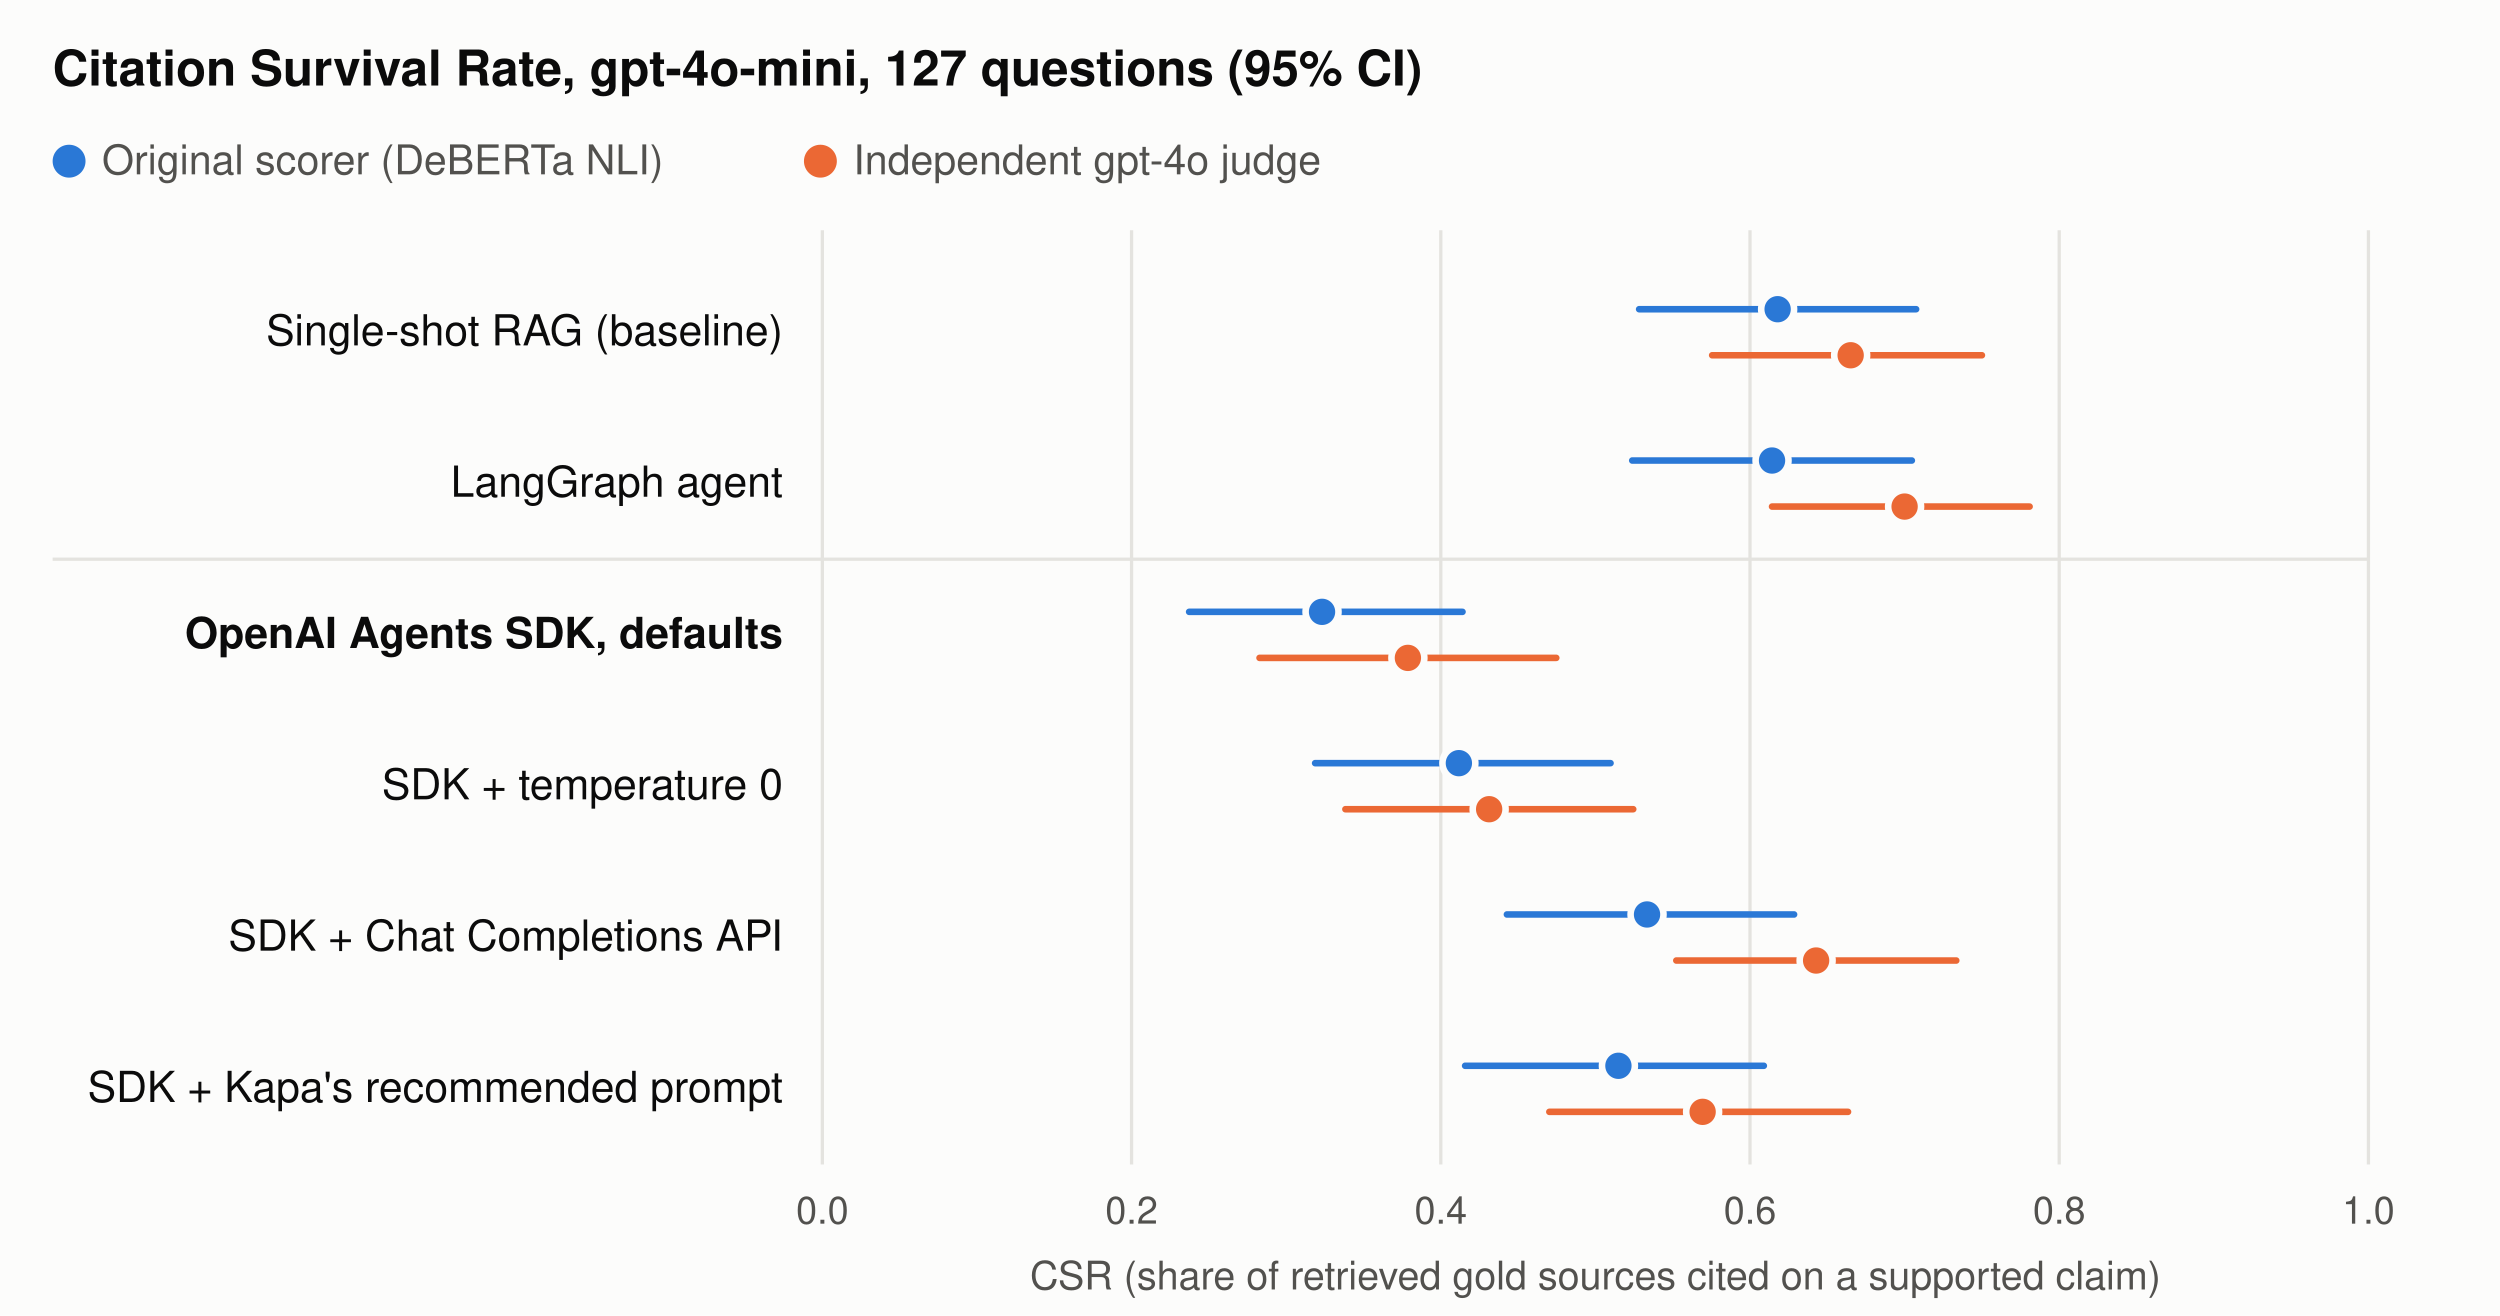
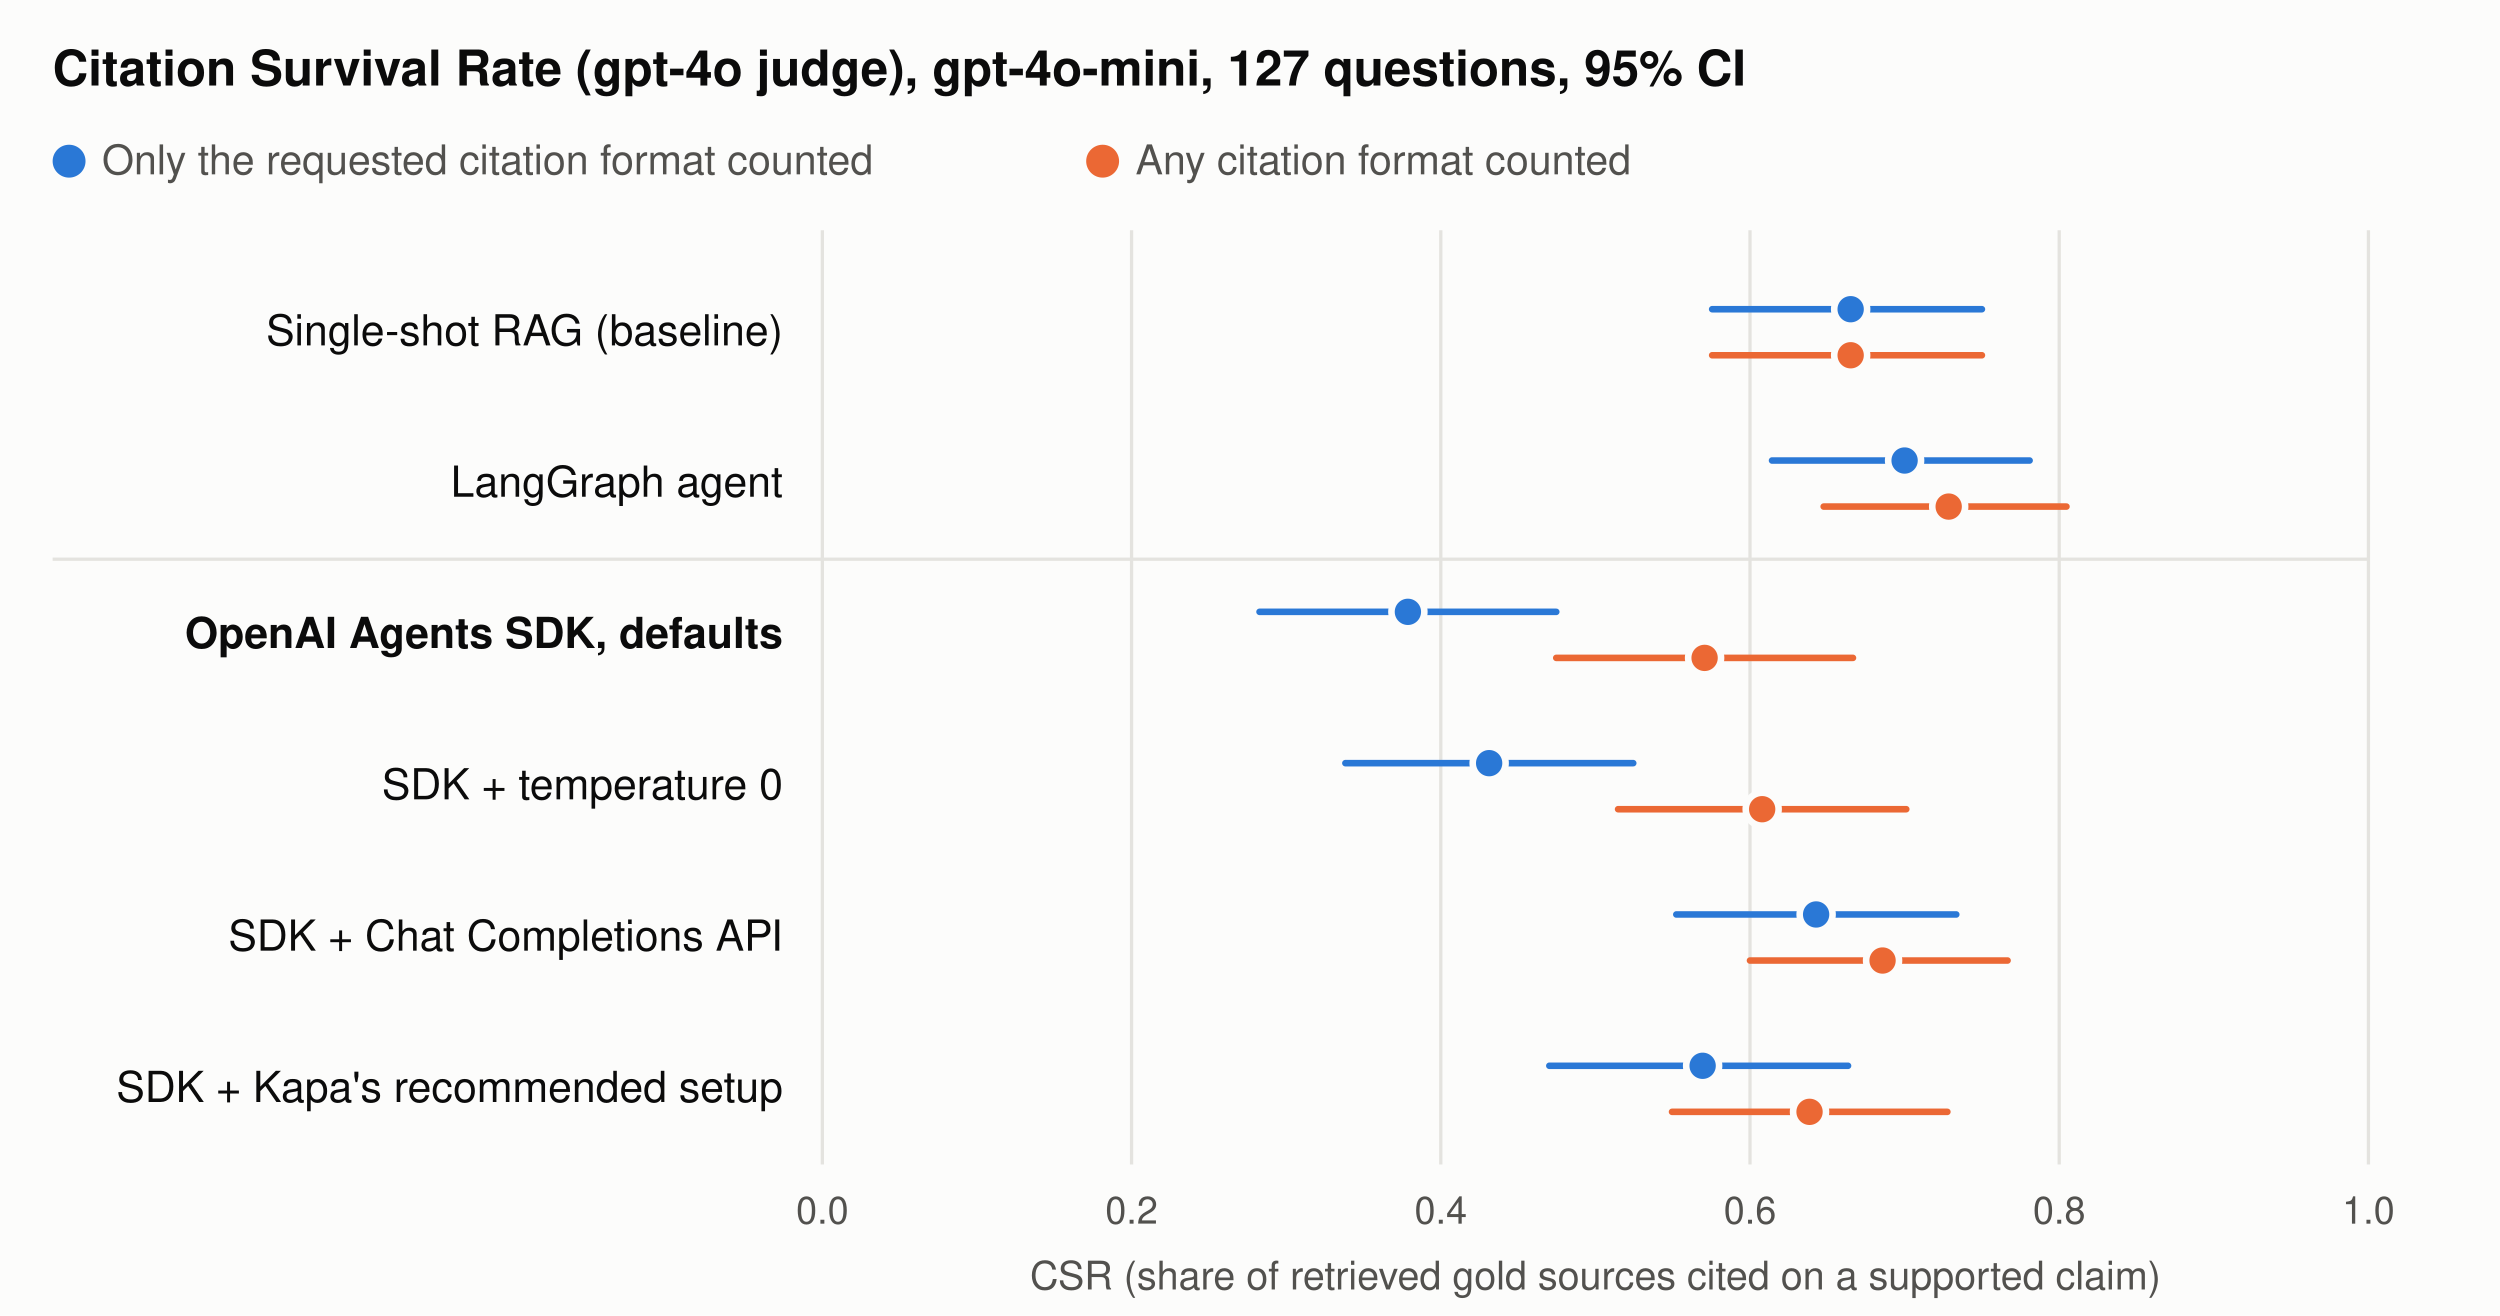
- <svg xmlns="http://www.w3.org/2000/svg" viewBox="0 0 760 400" width="760" height="400" font-family="-apple-system, Segoe UI, Helvetica, Arial, sans-serif" role="img" aria-label="CSR by setup with 95% confidence intervals, under two scorers">
+ <svg xmlns="http://www.w3.org/2000/svg" viewBox="0 0 760 400" width="760" height="400" font-family="-apple-system, Segoe UI, Helvetica, Arial, sans-serif" role="img" aria-label="CSR by setup with 95% confidence intervals, counting the requested citation format only versus any format">
  <rect width="760" height="400" fill="#fcfcfb" />
-   <text x="16" y="26" font-size="15" font-weight="600" fill="#0b0b0b">Citation Survival Rate, gpt-4o-mini, 127 questions (95% CI)</text>
+   <text x="16" y="26" font-size="15" font-weight="600" fill="#0b0b0b">Citation Survival Rate (gpt-4o judge), gpt-4o-mini, 127 questions, 95% CI</text>
  <circle cx="21" cy="49" r="5" fill="#2a78d6" />
-   <text x="31" y="53" font-size="12.5" fill="#52514e">Original scorer (DeBERTa NLI)</text>
-   <circle cx="249.4" cy="49" r="5" fill="#eb6834" />
-   <text x="259.4" y="53" font-size="12.5" fill="#52514e">Independent gpt-4o judge</text>
+   <text x="31" y="53" font-size="12.5" fill="#52514e">Only the requested citation format counted</text>
+   <circle cx="335.2" cy="49" r="5" fill="#eb6834" />
+   <text x="345.2" y="53" font-size="12.5" fill="#52514e">Any citation format counted</text>
  <line x1="250.0" y1="70" x2="250.0" y2="354" stroke="#e4e3df" stroke-width="1" />
  <text x="250.0" y="372" font-size="11.5" fill="#52514e" text-anchor="middle">0.0</text>
  <line x1="344.0" y1="70" x2="344.0" y2="354" stroke="#e4e3df" stroke-width="1" />
  <text x="344.0" y="372" font-size="11.5" fill="#52514e" text-anchor="middle">0.2</text>
  <line x1="438.0" y1="70" x2="438.0" y2="354" stroke="#e4e3df" stroke-width="1" />
  <text x="438.0" y="372" font-size="11.5" fill="#52514e" text-anchor="middle">0.4</text>
  <line x1="532.0" y1="70" x2="532.0" y2="354" stroke="#e4e3df" stroke-width="1" />
  <text x="532.0" y="372" font-size="11.5" fill="#52514e" text-anchor="middle">0.6</text>
  <line x1="626.0" y1="70" x2="626.0" y2="354" stroke="#e4e3df" stroke-width="1" />
  <text x="626.0" y="372" font-size="11.5" fill="#52514e" text-anchor="middle">0.8</text>
  <line x1="720.0" y1="70" x2="720.0" y2="354" stroke="#e4e3df" stroke-width="1" />
  <text x="720.0" y="372" font-size="11.5" fill="#52514e" text-anchor="middle">1.0</text>
  <text x="485.0" y="392" font-size="12" fill="#52514e" text-anchor="middle">CSR (share of retrieved gold sources cited on a supported claim)</text>
  <text x="238" y="105.0" font-size="13" font-weight="400" fill="#0b0b0b" text-anchor="end">Single-shot RAG (baseline)</text>
-   <line x1="498.3" y1="94.0" x2="582.5" y2="94.0" stroke="#2a78d6" stroke-width="2" stroke-linecap="round" />
-   <circle cx="540.4" cy="94.0" r="5" fill="#2a78d6" stroke="#fcfcfb" stroke-width="2" />
+   <line x1="520.5" y1="94.0" x2="602.5" y2="94.0" stroke="#2a78d6" stroke-width="2" stroke-linecap="round" />
+   <circle cx="562.6" cy="94.0" r="5" fill="#2a78d6" stroke="#fcfcfb" stroke-width="2" />
  <line x1="520.5" y1="108.0" x2="602.5" y2="108.0" stroke="#eb6834" stroke-width="2" stroke-linecap="round" />
  <circle cx="562.6" cy="108.0" r="5" fill="#eb6834" stroke="#fcfcfb" stroke-width="2" />
  <text x="238" y="151.0" font-size="13" font-weight="400" fill="#0b0b0b" text-anchor="end">LangGraph agent</text>
-   <line x1="496.2" y1="140.0" x2="581.2" y2="140.0" stroke="#2a78d6" stroke-width="2" stroke-linecap="round" />
-   <circle cx="538.7" cy="140.0" r="5" fill="#2a78d6" stroke="#fcfcfb" stroke-width="2" />
-   <line x1="538.7" y1="154.0" x2="617.0" y2="154.0" stroke="#eb6834" stroke-width="2" stroke-linecap="round" />
-   <circle cx="579.0" cy="154.0" r="5" fill="#eb6834" stroke="#fcfcfb" stroke-width="2" />
+   <line x1="538.7" y1="140.0" x2="617.0" y2="140.0" stroke="#2a78d6" stroke-width="2" stroke-linecap="round" />
+   <circle cx="579.0" cy="140.0" r="5" fill="#2a78d6" stroke="#fcfcfb" stroke-width="2" />
+   <line x1="554.4" y1="154.0" x2="628.2" y2="154.0" stroke="#eb6834" stroke-width="2" stroke-linecap="round" />
+   <circle cx="592.4" cy="154.0" r="5" fill="#eb6834" stroke="#fcfcfb" stroke-width="2" />
  <line x1="16" y1="170.0" x2="720" y2="170.0" stroke="#e4e3df" stroke-width="1" />
  <text x="238" y="197.0" font-size="13" font-weight="600" fill="#0b0b0b" text-anchor="end">OpenAI Agents SDK, defaults</text>
-   <line x1="361.5" y1="186.0" x2="444.6" y2="186.0" stroke="#2a78d6" stroke-width="2" stroke-linecap="round" />
-   <circle cx="401.9" cy="186.0" r="5" fill="#2a78d6" stroke="#fcfcfb" stroke-width="2" />
-   <line x1="382.9" y1="200.0" x2="473.1" y2="200.0" stroke="#eb6834" stroke-width="2" stroke-linecap="round" />
-   <circle cx="428.0" cy="200.0" r="5" fill="#eb6834" stroke="#fcfcfb" stroke-width="2" />
+   <line x1="382.9" y1="186.0" x2="473.1" y2="186.0" stroke="#2a78d6" stroke-width="2" stroke-linecap="round" />
+   <circle cx="428.0" cy="186.0" r="5" fill="#2a78d6" stroke="#fcfcfb" stroke-width="2" />
+   <line x1="473.1" y1="200.0" x2="563.3" y2="200.0" stroke="#eb6834" stroke-width="2" stroke-linecap="round" />
+   <circle cx="518.2" cy="200.0" r="5" fill="#eb6834" stroke="#fcfcfb" stroke-width="2" />
  <text x="238" y="243.0" font-size="13" font-weight="400" fill="#0b0b0b" text-anchor="end">SDK + temperature 0</text>
-   <line x1="399.8" y1="232.0" x2="489.6" y2="232.0" stroke="#2a78d6" stroke-width="2" stroke-linecap="round" />
-   <circle cx="443.5" cy="232.0" r="5" fill="#2a78d6" stroke="#fcfcfb" stroke-width="2" />
-   <line x1="409.0" y1="246.0" x2="496.5" y2="246.0" stroke="#eb6834" stroke-width="2" stroke-linecap="round" />
-   <circle cx="452.7" cy="246.0" r="5" fill="#eb6834" stroke="#fcfcfb" stroke-width="2" />
+   <line x1="409.0" y1="232.0" x2="496.5" y2="232.0" stroke="#2a78d6" stroke-width="2" stroke-linecap="round" />
+   <circle cx="452.7" cy="232.0" r="5" fill="#2a78d6" stroke="#fcfcfb" stroke-width="2" />
+   <line x1="491.9" y1="246.0" x2="579.5" y2="246.0" stroke="#eb6834" stroke-width="2" stroke-linecap="round" />
+   <circle cx="535.7" cy="246.0" r="5" fill="#eb6834" stroke="#fcfcfb" stroke-width="2" />
  <text x="238" y="289.0" font-size="13" font-weight="400" fill="#0b0b0b" text-anchor="end">SDK + Chat Completions API</text>
-   <line x1="458.1" y1="278.0" x2="545.4" y2="278.0" stroke="#2a78d6" stroke-width="2" stroke-linecap="round" />
-   <circle cx="500.7" cy="278.0" r="5" fill="#2a78d6" stroke="#fcfcfb" stroke-width="2" />
-   <line x1="509.6" y1="292.0" x2="594.7" y2="292.0" stroke="#eb6834" stroke-width="2" stroke-linecap="round" />
-   <circle cx="552.1" cy="292.0" r="5" fill="#eb6834" stroke="#fcfcfb" stroke-width="2" />
-   <text x="238" y="335.0" font-size="13" font-weight="400" fill="#0b0b0b" text-anchor="end">SDK + Kapa's recommended prompt</text>
-   <line x1="445.4" y1="324.0" x2="536.2" y2="324.0" stroke="#2a78d6" stroke-width="2" stroke-linecap="round" />
-   <circle cx="492.0" cy="324.0" r="5" fill="#2a78d6" stroke="#fcfcfb" stroke-width="2" />
-   <line x1="471.0" y1="338.0" x2="561.8" y2="338.0" stroke="#eb6834" stroke-width="2" stroke-linecap="round" />
-   <circle cx="517.6" cy="338.0" r="5" fill="#eb6834" stroke="#fcfcfb" stroke-width="2" />
+   <line x1="509.6" y1="278.0" x2="594.7" y2="278.0" stroke="#2a78d6" stroke-width="2" stroke-linecap="round" />
+   <circle cx="552.1" cy="278.0" r="5" fill="#2a78d6" stroke="#fcfcfb" stroke-width="2" />
+   <line x1="532.0" y1="292.0" x2="610.3" y2="292.0" stroke="#eb6834" stroke-width="2" stroke-linecap="round" />
+   <circle cx="572.3" cy="292.0" r="5" fill="#eb6834" stroke="#fcfcfb" stroke-width="2" />
+   <text x="238" y="335.0" font-size="13" font-weight="400" fill="#0b0b0b" text-anchor="end">SDK + Kapa's recommended setup</text>
+   <line x1="471.0" y1="324.0" x2="561.8" y2="324.0" stroke="#2a78d6" stroke-width="2" stroke-linecap="round" />
+   <circle cx="517.6" cy="324.0" r="5" fill="#2a78d6" stroke="#fcfcfb" stroke-width="2" />
+   <line x1="508.3" y1="338.0" x2="592.0" y2="338.0" stroke="#eb6834" stroke-width="2" stroke-linecap="round" />
+   <circle cx="550.1" cy="338.0" r="5" fill="#eb6834" stroke="#fcfcfb" stroke-width="2" />
</svg>
